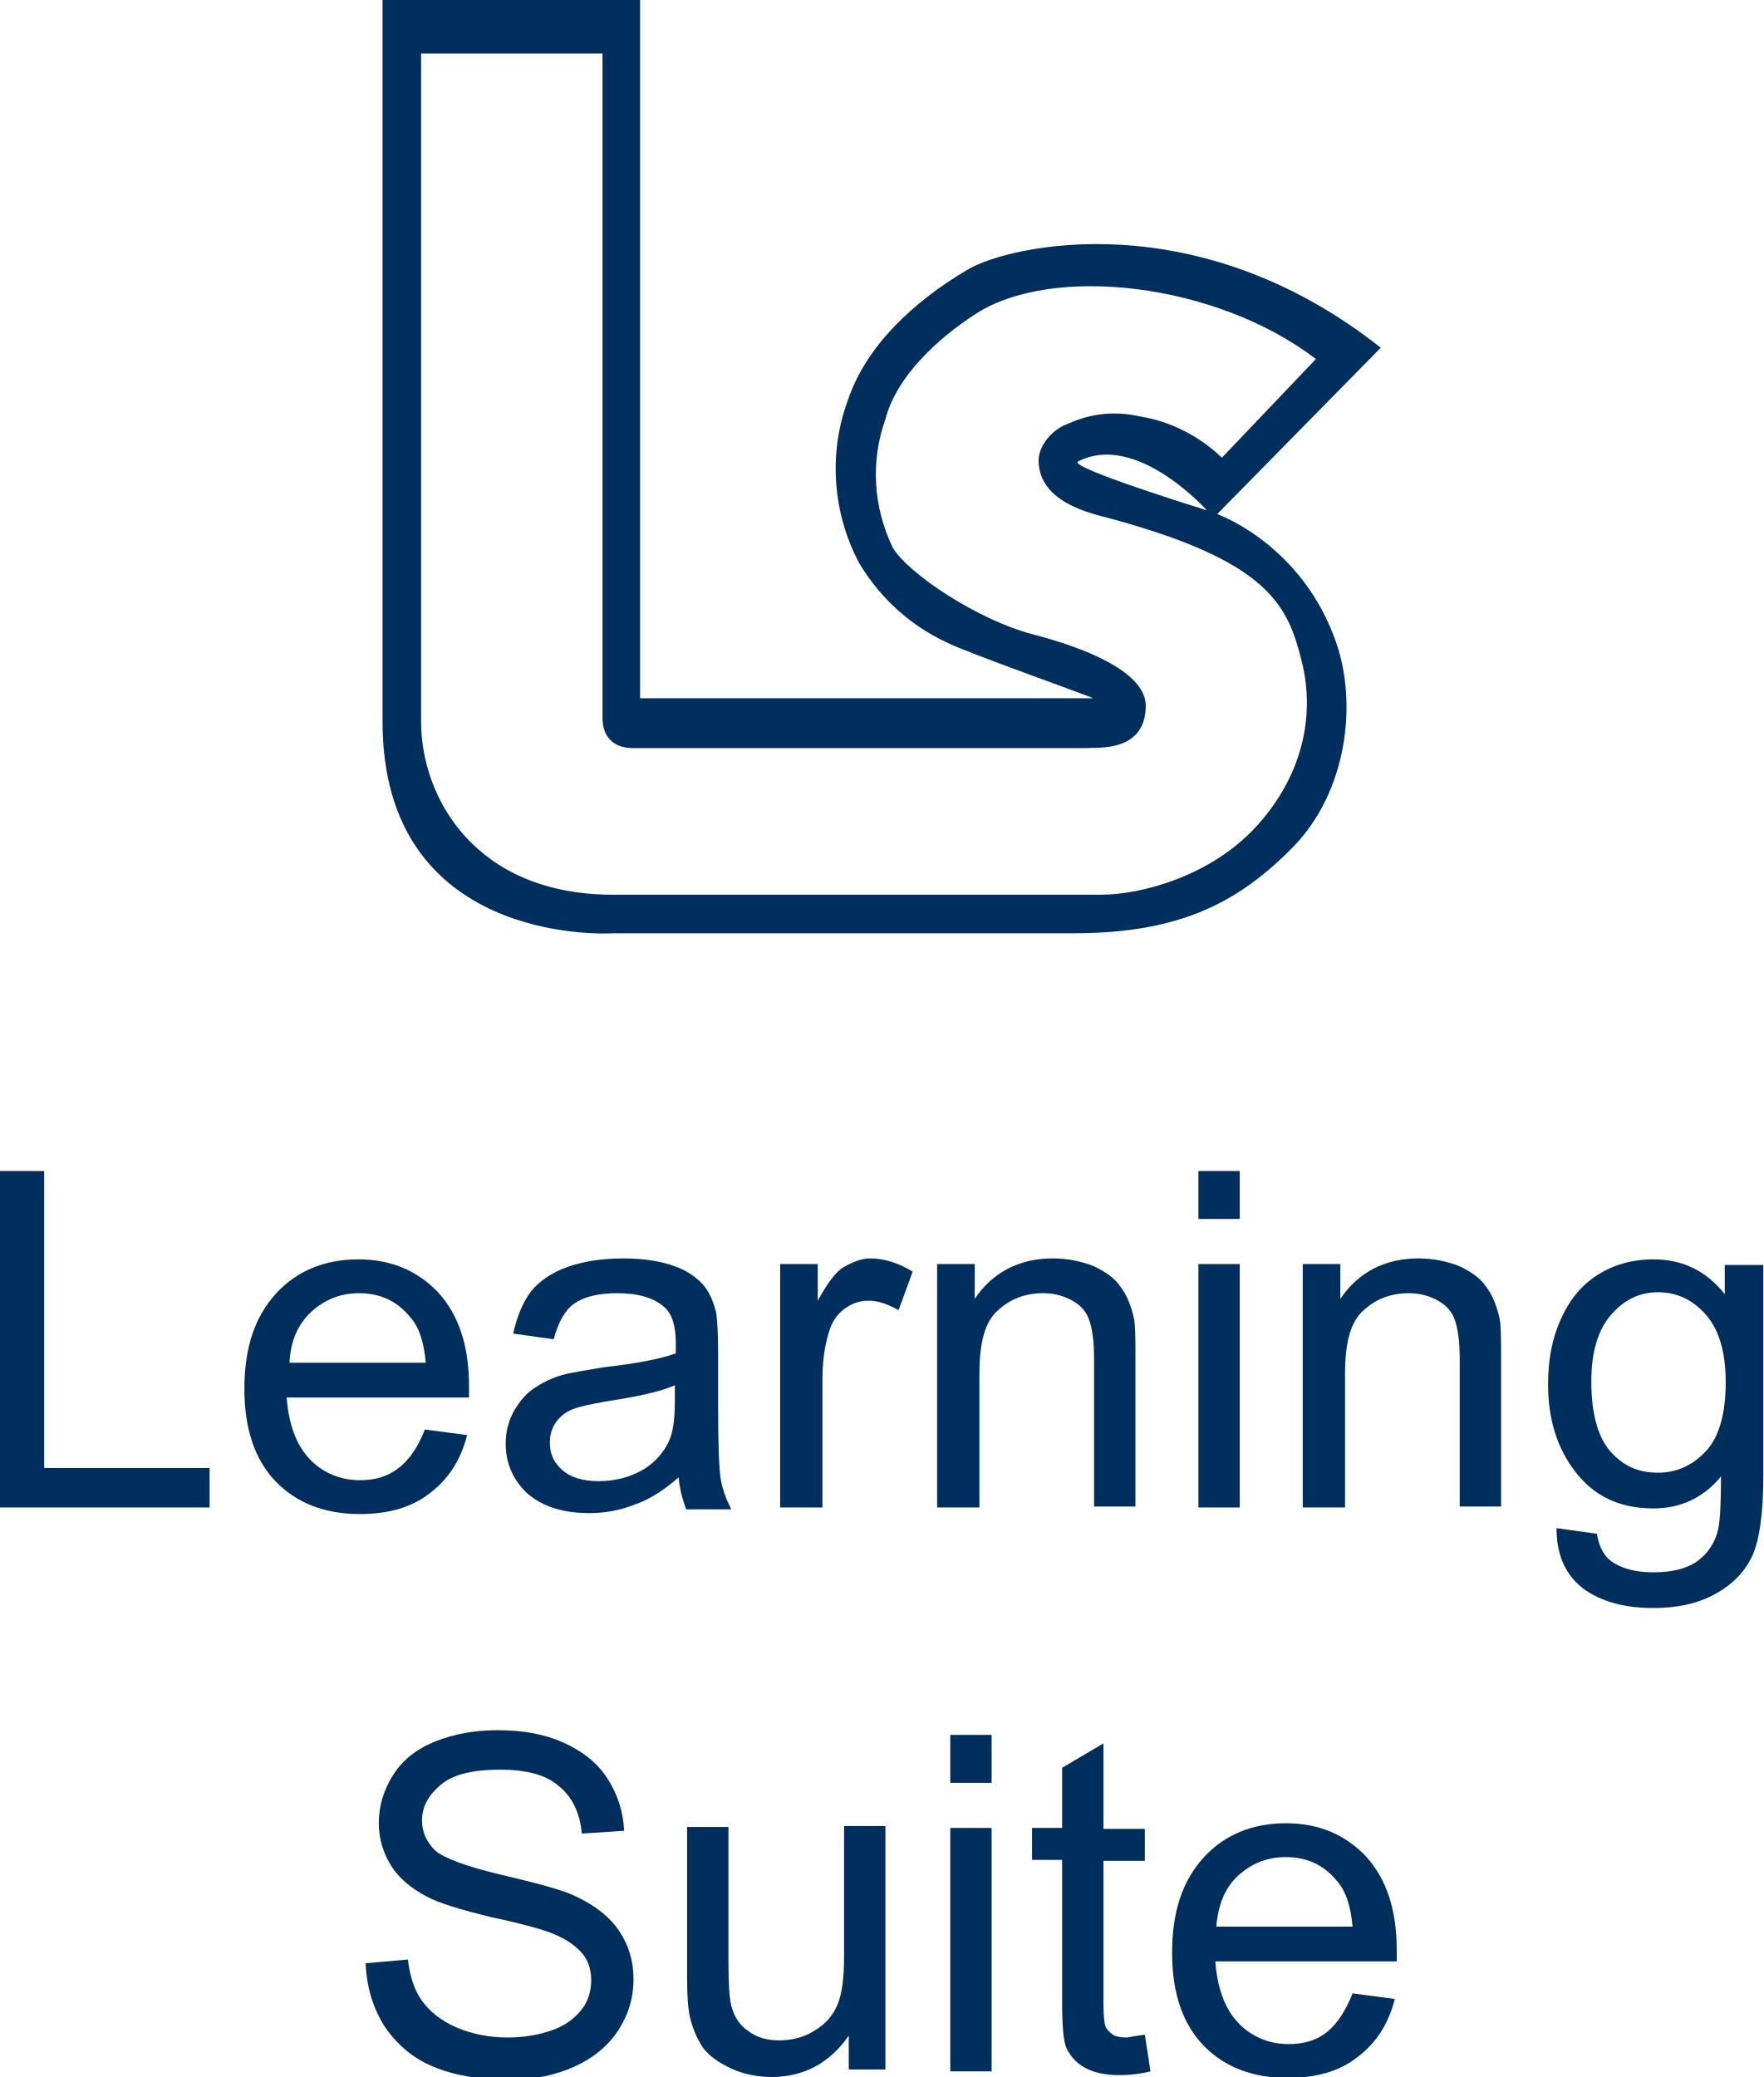
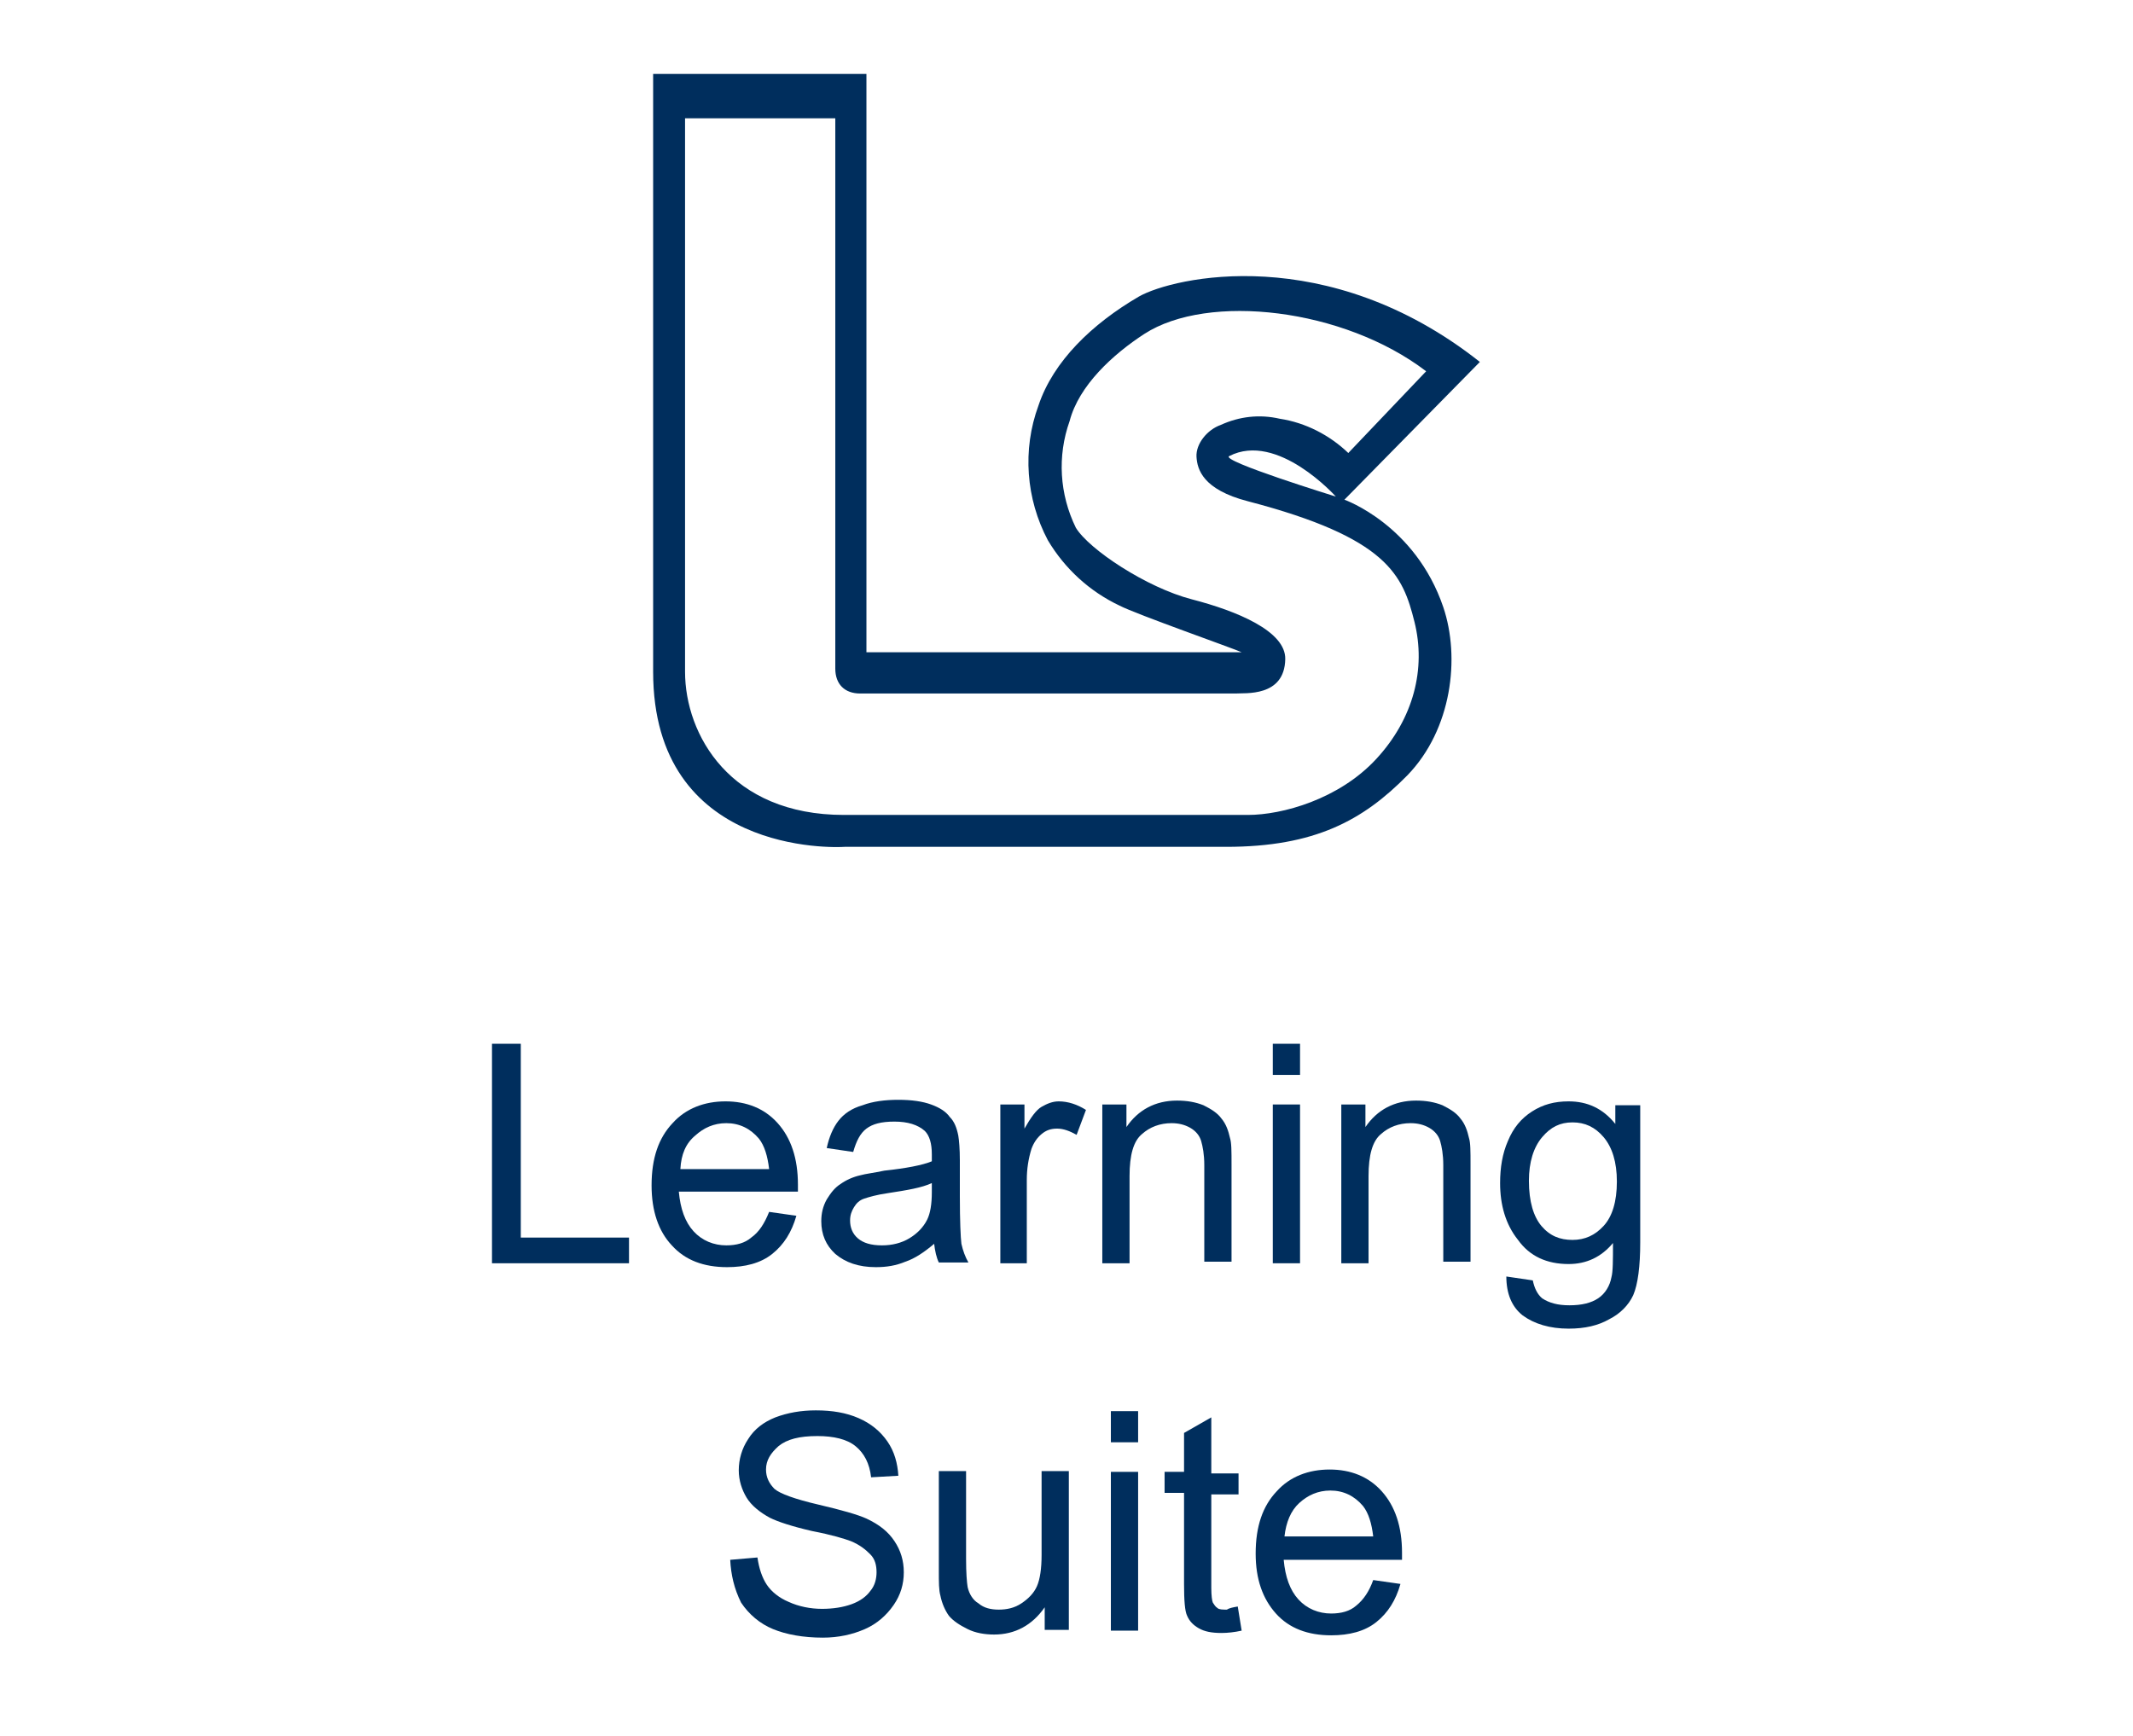
- <svg xmlns="http://www.w3.org/2000/svg" version="1.1" id="Layer_1" x="0px" y="0px" viewBox="0 0 187.6 221" style="enable-background:new 0 0 187.6 221;" xml:space="preserve">
+ <svg xmlns="http://www.w3.org/2000/svg" version="1.1" id="Layer_1" x="0px" y="0px" viewBox="0 0 274 223" style="enable-background:new 0 0 274 223;" xml:space="preserve">
  <style type="text/css">
	.st0{fill:#002E5D;}
</style>
  <g>
-     <path class="st0" d="M129.5,54.7L146.9,37c-19.6-15.5-39.4-10.9-43.8-8.4c-6,3.5-11,8.3-12.9,14c-2.1,5.7-1.6,12,1.2,17.3   c2.2,3.7,5.4,6.6,9.2,8.4c2.1,1.1,14.9,5.6,15.7,6H68.1V0H40.7c0,0,0,53.3,0,76.8S64,99.4,65.3,99.3c0,0,37.6,0,49,0   s17.6-3.4,23.3-9.2c5.7-5.9,6.8-15.1,4.6-21.6C138.6,57.9,129.5,54.7,129.5,54.7z M133.6,88c-4.8,5.2-12.1,7.2-16.5,7.2   c-5.4,0-37.3,0-51.9,0S44.8,84.9,44.8,76.8c0-7.7,0-71.1,0-71.1h19.3c0,0,0,68.8,0,70.7c0,2,1.2,3.2,3.2,3.2s48.2,0,48.2,0   c1.2-0.1,6.3,0.5,6.4-4.4c0.1-3.6-6.2-6.2-12-7.7S96.7,61.1,95,58.3c-2.1-4.3-2.4-9.2-0.8-13.7c1.2-4.6,5.6-8.6,9.6-11.2   c8.2-5.3,25.6-3.3,36.2,4.8l-10,10.5c-2.4-2.3-5.5-3.9-8.8-4.4c-2.6-0.6-5.2-0.3-7.6,0.8c-1.7,0.6-3.2,2.4-3.1,4.1   c0.1,1.6,0.8,4.2,6.6,5.7c18,4.7,19.9,9.5,21.4,15.5C140,76.4,138.4,82.8,133.6,88z M128.4,54.3c0,0-14.9-4.6-13.7-5.2   C120.9,45.9,128.4,54.3,128.4,54.3z" />
+     <path class="st0" d="M172.7,64.2l17.4-17.7c-19.6-15.5-39.4-10.9-43.8-8.4c-6,3.5-11,8.3-12.9,14c-2.1,5.7-1.6,12,1.2,17.3   c2.2,3.7,5.4,6.6,9.2,8.4c2.1,1.1,14.9,5.6,15.7,6h-48.2V9.5H83.9c0,0,0,53.3,0,76.8s23.3,22.6,24.6,22.5c0,0,37.6,0,49,0   c11.4,0,17.6-3.4,23.3-9.2c5.7-5.9,6.8-15.1,4.6-21.6C181.8,67.4,172.7,64.2,172.7,64.2z M176.8,97.5c-4.8,5.2-12.1,7.2-16.5,7.2   c-5.4,0-37.3,0-51.9,0S88,94.4,88,86.3c0-7.7,0-71.1,0-71.1h19.3c0,0,0,68.8,0,70.7c0,2,1.2,3.2,3.2,3.2s48.2,0,48.2,0   c1.2-0.1,6.3,0.5,6.4-4.4c0.1-3.6-6.2-6.2-12-7.7s-13.2-6.4-14.9-9.2c-2.1-4.3-2.4-9.2-0.8-13.7c1.2-4.6,5.6-8.6,9.6-11.2   c8.2-5.3,25.6-3.3,36.2,4.8l-10,10.5c-2.4-2.3-5.5-3.9-8.8-4.4c-2.6-0.6-5.2-0.3-7.6,0.8c-1.7,0.6-3.2,2.4-3.1,4.1   c0.1,1.6,0.8,4.2,6.6,5.7c18,4.7,19.9,9.5,21.4,15.5C183.2,85.9,181.6,92.3,176.8,97.5z M171.6,63.8c0,0-14.9-4.6-13.7-5.2   C164.1,55.4,171.6,63.8,171.6,63.8z" />
    <g>
-       <path class="st0" d="M0,160.4v-35.8h4.7v31.6h17.6v4.2H0z" />
-       <path class="st0" d="M45.2,152.1l4.5,0.6c-0.7,2.7-2,4.7-4,6.2c-1.9,1.5-4.4,2.2-7.4,2.2c-3.8,0-6.8-1.2-9-3.5S26,152,26,147.8    c0-4.4,1.1-7.7,3.4-10.2c2.2-2.4,5.2-3.6,8.7-3.6s6.3,1.2,8.5,3.5c2.2,2.4,3.3,5.7,3.3,10c0,0.3,0,0.7,0,1.2H30.5    c0.2,2.8,1,5,2.4,6.5s3.3,2.3,5.4,2.3c1.6,0,3-0.4,4.1-1.3C43.6,155.3,44.5,153.9,45.2,152.1z M30.8,145h14.5    c-0.2-2.2-0.7-3.8-1.7-4.9c-1.4-1.7-3.2-2.5-5.4-2.5c-2,0-3.7,0.7-5.1,2C31.7,140.9,30.9,142.7,30.8,145z" />
-       <path class="st0" d="M72.2,157.2c-1.6,1.4-3.2,2.4-4.7,2.9c-1.5,0.6-3.1,0.9-4.8,0.9c-2.8,0-5-0.7-6.6-2.1    c-1.5-1.4-2.3-3.2-2.3-5.3c0-1.3,0.3-2.4,0.9-3.5c0.6-1,1.3-1.9,2.3-2.5c0.9-0.6,2-1.1,3.2-1.4c0.9-0.2,2.2-0.4,3.9-0.7    c3.5-0.4,6.2-0.9,7.8-1.5c0-0.6,0-1,0-1.1c0-1.8-0.4-3.1-1.2-3.8c-1.1-1-2.8-1.5-5-1.5c-2.1,0-3.6,0.4-4.6,1.1    c-1,0.7-1.7,2-2.2,3.8l-4.3-0.6c0.4-1.8,1-3.3,1.9-4.5c0.9-1.1,2.2-2,3.9-2.6s3.7-0.9,5.9-0.9c2.2,0,4,0.3,5.4,0.8s2.4,1.2,3.1,2    s1.1,1.8,1.4,3c0.1,0.7,0.2,2.1,0.2,4.1v5.9c0,4.1,0.1,6.7,0.3,7.8c0.2,1.1,0.6,2.1,1.1,3.1H73C72.6,159.5,72.3,158.4,72.2,157.2z     M71.8,147.4c-1.6,0.7-4,1.2-7.2,1.7c-1.8,0.3-3.1,0.6-3.8,0.9c-0.7,0.3-1.3,0.8-1.7,1.4c-0.4,0.6-0.6,1.3-0.6,2.1    c0,1.2,0.4,2.1,1.3,2.9c0.9,0.8,2.2,1.2,3.9,1.2s3.2-0.4,4.5-1.1c1.3-0.7,2.3-1.8,2.9-3c0.5-1,0.7-2.5,0.7-4.4    C71.8,149.1,71.8,147.4,71.8,147.4z" />
-       <path class="st0" d="M83,160.4v-25.9h4v3.9c1-1.8,1.9-3.1,2.8-3.6s1.8-0.9,2.8-0.9c1.5,0,3,0.5,4.5,1.4l-1.5,4.1    c-1.1-0.6-2.1-1-3.2-1c-1,0-1.8,0.3-2.6,0.9c-0.8,0.6-1.3,1.4-1.6,2.4c-0.5,1.6-0.7,3.3-0.7,5.1v13.6H83z" />
-       <path class="st0" d="M99.7,160.4v-25.9h4v3.7c1.9-2.8,4.7-4.3,8.3-4.3c1.6,0,3,0.3,4.3,0.8c1.3,0.6,2.3,1.3,2.9,2.2    c0.7,0.9,1.1,2,1.4,3.2c0.2,0.8,0.2,2.2,0.2,4.3v15.9h-4.4v-15.8c0-1.8-0.2-3.1-0.5-4s-0.9-1.6-1.8-2.1s-1.9-0.8-3.1-0.8    c-1.9,0-3.5,0.6-4.8,1.8c-1.4,1.2-2,3.4-2,6.8v14.2L99.7,160.4L99.7,160.4z" />
-       <path class="st0" d="M127.5,129.7v-5.1h4.4v5.1H127.5z M127.5,160.4v-25.9h4.4v25.9H127.5z" />
-       <path class="st0" d="M138.6,160.4v-25.9h4v3.7c1.9-2.8,4.7-4.3,8.3-4.3c1.6,0,3,0.3,4.3,0.8c1.3,0.6,2.3,1.3,2.9,2.2    c0.7,0.9,1.1,2,1.4,3.2c0.2,0.8,0.2,2.2,0.2,4.3v15.9h-4.4v-15.8c0-1.8-0.2-3.1-0.5-4s-0.9-1.6-1.8-2.1c-0.9-0.5-1.9-0.8-3.1-0.8    c-1.9,0-3.5,0.6-4.8,1.8c-1.4,1.2-2,3.4-2,6.8v14.2L138.6,160.4L138.6,160.4z" />
-       <path class="st0" d="M165.6,162.6l4.3,0.6c0.2,1.3,0.7,2.3,1.5,2.9c1.1,0.8,2.6,1.2,4.5,1.2c2,0,3.6-0.4,4.7-1.2    c1.1-0.8,1.9-2,2.2-3.4c0.2-0.9,0.3-2.8,0.3-5.6c-1.9,2.3-4.3,3.4-7.2,3.4c-3.6,0-6.3-1.3-8.3-3.9c-2-2.6-2.9-5.7-2.9-9.3    c0-2.5,0.4-4.8,1.3-6.8c0.9-2.1,2.2-3.7,3.9-4.8s3.7-1.7,6-1.7c3.1,0,5.6,1.2,7.6,3.7v-3.1h4.1V157c0,4-0.4,6.9-1.2,8.6    c-0.8,1.7-2.1,3-3.9,4s-4,1.5-6.6,1.5c-3.1,0-5.6-0.7-7.5-2.1C166.5,167.5,165.6,165.4,165.6,162.6z M169.3,147    c0,3.4,0.7,5.9,2,7.4c1.4,1.6,3,2.3,5.1,2.3c2,0,3.7-0.8,5.1-2.3s2.1-4,2.1-7.3c0-3.2-0.7-5.6-2.1-7.2c-1.4-1.6-3.1-2.4-5.1-2.4    s-3.6,0.8-5,2.4S169.3,143.9,169.3,147z" />
-       <path class="st0" d="M38.9,208.9l4.5-0.4c0.2,1.8,0.7,3.3,1.5,4.4c0.8,1.1,2,2.1,3.6,2.8s3.5,1.1,5.5,1.1c1.8,0,3.4-0.3,4.8-0.8    c1.4-0.5,2.4-1.3,3.1-2.2c0.7-0.9,1-2,1-3.1s-0.3-2.1-1-2.9c-0.7-0.8-1.7-1.5-3.2-2.1c-1-0.4-3.1-1-6.4-1.7    c-3.3-0.8-5.6-1.5-6.9-2.2c-1.7-0.9-3-2-3.8-3.3s-1.3-2.8-1.3-4.5c0-1.8,0.5-3.5,1.5-5.1s2.5-2.8,4.5-3.6s4.2-1.2,6.6-1.2    c2.7,0,5,0.4,7,1.3c2,0.9,3.6,2.1,4.7,3.8s1.7,3.5,1.8,5.6l-4.5,0.3c-0.2-2.3-1.1-4-2.5-5.1c-1.4-1.2-3.5-1.7-6.2-1.7    c-2.9,0-5,0.5-6.3,1.6s-2,2.3-2,3.8c0,1.3,0.5,2.3,1.4,3.2c0.9,0.8,3.3,1.7,7.1,2.6c3.8,0.9,6.5,1.6,7.9,2.3    c2.1,1,3.6,2.2,4.6,3.7s1.5,3.2,1.5,5.1c0,1.9-0.5,3.7-1.6,5.4s-2.7,3-4.7,3.9s-4.3,1.4-6.9,1.4c-3.2,0-6-0.5-8.1-1.4    c-2.2-0.9-3.9-2.4-5.2-4.3C39.6,213.5,39,211.3,38.9,208.9z" />
-       <path class="st0" d="M90.3,220.4v-3.8c-2,2.9-4.8,4.4-8.2,4.4c-1.5,0-3-0.3-4.3-0.9c-1.3-0.6-2.3-1.3-3-2.2    c-0.6-0.9-1.1-2-1.4-3.3c-0.2-0.9-0.3-2.2-0.3-4.1v-16.1h4.4v14.4c0,2.3,0.1,3.8,0.3,4.6c0.3,1.2,0.9,2.1,1.8,2.7    c0.9,0.7,2,1,3.3,1s2.6-0.3,3.7-1c1.2-0.7,2-1.6,2.5-2.8s0.7-2.9,0.7-5.1v-13.9h4.4v25.9h-3.9V220.4z" />
-       <path class="st0" d="M101.1,189.7v-5.1h4.4v5.1H101.1z M101.1,220.4v-25.9h4.4v25.9H101.1z" />
-       <path class="st0" d="M121.8,216.5l0.6,3.9c-1.2,0.3-2.3,0.4-3.3,0.4c-1.6,0-2.8-0.3-3.7-0.8s-1.5-1.2-1.9-2s-0.5-2.6-0.5-5.2    v-14.9h-3.2v-3.4h3.2v-6.4l4.4-2.6v9.1h4.4v3.4h-4.4v15.2c0,1.3,0.1,2.1,0.2,2.4c0.2,0.4,0.4,0.6,0.8,0.9c0.3,0.2,0.9,0.3,1.5,0.3    C120.4,216.7,121,216.6,121.8,216.5z" />
-       <path class="st0" d="M143.9,212.1l4.5,0.6c-0.7,2.7-2,4.7-4,6.2c-1.9,1.5-4.4,2.2-7.4,2.2c-3.8,0-6.8-1.2-9-3.5s-3.3-5.6-3.3-9.8    c0-4.4,1.1-7.7,3.4-10.2c2.2-2.4,5.2-3.6,8.7-3.6s6.3,1.2,8.5,3.5c2.2,2.4,3.3,5.7,3.3,10c0,0.3,0,0.7,0,1.2h-19.3    c0.2,2.8,1,5,2.4,6.5s3.3,2.3,5.4,2.3c1.6,0,3-0.4,4.1-1.3C142.3,215.3,143.2,213.9,143.9,212.1z M129.4,205h14.5    c-0.2-2.2-0.7-3.8-1.7-4.9c-1.4-1.7-3.2-2.5-5.4-2.5c-2,0-3.7,0.7-5.1,2C130.3,200.9,129.6,202.7,129.4,205z" />
+       <path class="st0" d="M63.2,162.3v-28.2h3.7V159h13.9v3.3H63.2z" />
+       <path class="st0" d="M98.8,155.7l3.5,0.5c-0.6,2.1-1.6,3.7-3.1,4.9c-1.5,1.2-3.5,1.7-5.8,1.7c-3,0-5.4-0.9-7.1-2.8    c-1.7-1.8-2.6-4.4-2.6-7.7c0-3.5,0.9-6.1,2.7-8c1.7-1.9,4.1-2.8,6.8-2.8s5,0.9,6.7,2.8c1.7,1.9,2.6,4.5,2.6,7.9c0,0.2,0,0.6,0,0.9    H87.2c0.2,2.2,0.8,3.9,1.9,5.1c1.1,1.2,2.6,1.8,4.2,1.8c1.3,0,2.4-0.3,3.2-1C97.5,158.3,98.2,157.2,98.8,155.7z M87.4,150.2h11.4    c-0.2-1.7-0.6-3-1.3-3.9c-1.1-1.3-2.5-2-4.2-2c-1.6,0-2.9,0.6-4,1.6C88.1,146.9,87.5,148.3,87.4,150.2z" />
+       <path class="st0" d="M120,159.8c-1.3,1.1-2.5,1.9-3.7,2.3c-1.2,0.5-2.4,0.7-3.8,0.7c-2.2,0-3.9-0.6-5.2-1.7    c-1.2-1.1-1.8-2.5-1.8-4.2c0-1,0.2-1.9,0.7-2.8c0.5-0.8,1-1.5,1.8-2c0.7-0.5,1.6-0.9,2.5-1.1c0.7-0.2,1.7-0.3,3.1-0.6    c2.8-0.3,4.9-0.7,6.1-1.2c0-0.5,0-0.8,0-0.9c0-1.4-0.3-2.4-0.9-3c-0.9-0.8-2.2-1.2-3.9-1.2c-1.7,0-2.8,0.3-3.6,0.9    c-0.8,0.6-1.3,1.6-1.7,3l-3.4-0.5c0.3-1.4,0.8-2.6,1.5-3.5c0.7-0.9,1.7-1.6,3.1-2c1.3-0.5,2.9-0.7,4.6-0.7s3.1,0.2,4.2,0.6    s1.9,0.9,2.4,1.6c0.6,0.6,0.9,1.4,1.1,2.4c0.1,0.6,0.2,1.7,0.2,3.2v4.6c0,3.2,0.1,5.3,0.2,6.1c0.2,0.9,0.5,1.7,0.9,2.4h-3.8    C120.3,161.6,120.1,160.7,120,159.8z M119.7,152c-1.3,0.6-3.1,0.9-5.7,1.3c-1.4,0.2-2.4,0.5-3,0.7s-1,0.6-1.3,1.1    c-0.3,0.5-0.5,1-0.5,1.7c0,0.9,0.3,1.7,1,2.3c0.7,0.6,1.7,0.9,3.1,0.9c1.3,0,2.5-0.3,3.5-0.9c1-0.6,1.8-1.4,2.3-2.4    c0.4-0.8,0.6-2,0.6-3.5C119.7,153.4,119.7,152,119.7,152z" />
+       <path class="st0" d="M128.5,162.3v-20.4h3.1v3.1c0.8-1.4,1.5-2.4,2.2-2.8s1.4-0.7,2.2-0.7c1.2,0,2.4,0.4,3.5,1.1l-1.2,3.2    c-0.9-0.5-1.7-0.8-2.5-0.8c-0.8,0-1.4,0.2-2,0.7c-0.6,0.5-1,1.1-1.3,1.9c-0.4,1.3-0.6,2.6-0.6,4v10.7H128.5z" />
+       <path class="st0" d="M141.6,162.3v-20.4h3.1v2.9c1.5-2.2,3.7-3.4,6.5-3.4c1.3,0,2.4,0.2,3.4,0.6c1,0.5,1.8,1,2.3,1.7    c0.6,0.7,0.9,1.6,1.1,2.5c0.2,0.6,0.2,1.7,0.2,3.4v12.5h-3.5v-12.4c0-1.4-0.2-2.4-0.4-3.1c-0.2-0.7-0.7-1.3-1.4-1.7    c-0.7-0.4-1.5-0.6-2.4-0.6c-1.5,0-2.8,0.5-3.8,1.4c-1.1,0.9-1.6,2.7-1.6,5.4v11.2L141.6,162.3L141.6,162.3z" />
+       <path class="st0" d="M163.5,138.1v-4h3.5v4H163.5z M163.5,162.3v-20.4h3.5v20.4H163.5z" />
+       <path class="st0" d="M172.3,162.3v-20.4h3.1v2.9c1.5-2.2,3.7-3.4,6.5-3.4c1.3,0,2.4,0.2,3.4,0.6c1,0.5,1.8,1,2.3,1.7    c0.6,0.7,0.9,1.6,1.1,2.5c0.2,0.6,0.2,1.7,0.2,3.4v12.5h-3.5v-12.4c0-1.4-0.2-2.4-0.4-3.1c-0.2-0.7-0.7-1.3-1.4-1.7    s-1.5-0.6-2.4-0.6c-1.5,0-2.8,0.5-3.8,1.4c-1.1,0.9-1.6,2.7-1.6,5.4v11.2L172.3,162.3L172.3,162.3z" />
+       <path class="st0" d="M193.5,164l3.4,0.5c0.2,1,0.6,1.8,1.2,2.3c0.9,0.6,2,0.9,3.5,0.9c1.6,0,2.8-0.3,3.7-0.9    c0.9-0.6,1.5-1.6,1.7-2.7c0.2-0.7,0.2-2.2,0.2-4.4c-1.5,1.8-3.4,2.7-5.7,2.7c-2.8,0-5-1-6.5-3.1c-1.6-2-2.3-4.5-2.3-7.3    c0-2,0.3-3.8,1-5.4c0.7-1.7,1.7-2.9,3.1-3.8s2.9-1.3,4.7-1.3c2.4,0,4.4,0.9,6,2.9V142h3.2v17.6c0,3.1-0.3,5.4-0.9,6.8    c-0.6,1.3-1.7,2.4-3.1,3.1c-1.4,0.8-3.1,1.2-5.2,1.2c-2.4,0-4.4-0.6-5.9-1.7C194.2,167.9,193.5,166.2,193.5,164z M196.4,151.7    c0,2.7,0.6,4.6,1.6,5.8c1.1,1.3,2.4,1.8,4,1.8c1.6,0,2.9-0.6,4-1.8s1.7-3.1,1.7-5.7c0-2.5-0.6-4.4-1.7-5.7c-1.1-1.3-2.4-1.9-4-1.9    c-1.6,0-2.8,0.6-3.9,1.9C197,147.4,196.4,149.3,196.4,151.7z" />
+       <path class="st0" d="M93.8,200.4l3.5-0.3c0.2,1.4,0.6,2.6,1.2,3.5c0.6,0.9,1.6,1.7,2.8,2.2c1.3,0.6,2.8,0.9,4.3,0.9    c1.4,0,2.7-0.2,3.8-0.6s1.9-1,2.4-1.7c0.6-0.7,0.8-1.6,0.8-2.4c0-0.9-0.2-1.7-0.8-2.3s-1.3-1.2-2.5-1.7c-0.8-0.3-2.4-0.8-5-1.3    c-2.6-0.6-4.4-1.2-5.4-1.7c-1.3-0.7-2.4-1.6-3-2.6c-0.6-1-1-2.2-1-3.5c0-1.4,0.4-2.8,1.2-4c0.8-1.3,2-2.2,3.5-2.8    c1.6-0.6,3.3-0.9,5.2-0.9c2.1,0,3.9,0.3,5.5,1c1.6,0.7,2.8,1.7,3.7,3s1.3,2.8,1.4,4.4l-3.5,0.2c-0.2-1.8-0.9-3.1-2-4    c-1.1-0.9-2.8-1.3-4.9-1.3c-2.3,0-3.9,0.4-5,1.3c-1,0.9-1.6,1.8-1.6,3c0,1,0.4,1.8,1.1,2.5c0.7,0.6,2.6,1.3,5.6,2    c3,0.7,5.1,1.3,6.2,1.8c1.7,0.8,2.8,1.7,3.6,2.9c0.8,1.2,1.2,2.5,1.2,4s-0.4,2.9-1.3,4.2s-2.1,2.4-3.7,3.1    c-1.6,0.7-3.4,1.1-5.4,1.1c-2.5,0-4.7-0.4-6.4-1.1c-1.7-0.7-3.1-1.9-4.1-3.4C94.3,204.1,93.9,202.3,93.8,200.4z" />
+       <path class="st0" d="M134.2,209.5v-3c-1.6,2.3-3.8,3.5-6.5,3.5c-1.2,0-2.4-0.2-3.4-0.7c-1-0.5-1.8-1-2.4-1.7    c-0.5-0.7-0.9-1.6-1.1-2.6c-0.2-0.7-0.2-1.7-0.2-3.2V189h3.5v11.3c0,1.8,0.1,3,0.2,3.6c0.2,0.9,0.7,1.7,1.4,2.1    c0.7,0.6,1.6,0.8,2.6,0.8c1,0,2-0.2,2.9-0.8c0.9-0.6,1.6-1.3,2-2.2c0.4-0.9,0.6-2.3,0.6-4V189h3.5v20.4h-3.1V209.5z" />
+       <path class="st0" d="M142.7,185.3v-4h3.5v4H142.7z M142.7,209.5v-20.4h3.5v20.4H142.7z" />
+       <path class="st0" d="M159,206.4l0.5,3.1c-0.9,0.2-1.8,0.3-2.6,0.3c-1.3,0-2.2-0.2-2.9-0.6s-1.2-0.9-1.5-1.6    c-0.3-0.6-0.4-2-0.4-4.1v-11.7h-2.5v-2.7h2.5v-5l3.5-2v7.2h3.5v2.7h-3.5v12c0,1,0.1,1.7,0.2,1.9c0.2,0.3,0.3,0.5,0.6,0.7    c0.2,0.2,0.7,0.2,1.2,0.2C157.9,206.6,158.4,206.5,159,206.4z" />
+       <path class="st0" d="M176.4,203l3.5,0.5c-0.6,2.1-1.6,3.7-3.1,4.9c-1.5,1.2-3.5,1.7-5.8,1.7c-3,0-5.4-0.9-7.1-2.8    s-2.6-4.4-2.6-7.7c0-3.5,0.9-6.1,2.7-8c1.7-1.9,4.1-2.8,6.8-2.8s5,0.9,6.7,2.8c1.7,1.9,2.6,4.5,2.6,7.9c0,0.2,0,0.6,0,0.9h-15.2    c0.2,2.2,0.8,3.9,1.9,5.1c1.1,1.2,2.6,1.8,4.2,1.8c1.3,0,2.4-0.3,3.2-1C175.2,205.5,175.9,204.4,176.4,203z M165,197.4h11.4    c-0.2-1.7-0.6-3-1.3-3.9c-1.1-1.3-2.5-2-4.2-2c-1.6,0-2.9,0.6-4,1.6S165.2,195.6,165,197.4z" />
    </g>
  </g>
</svg>
